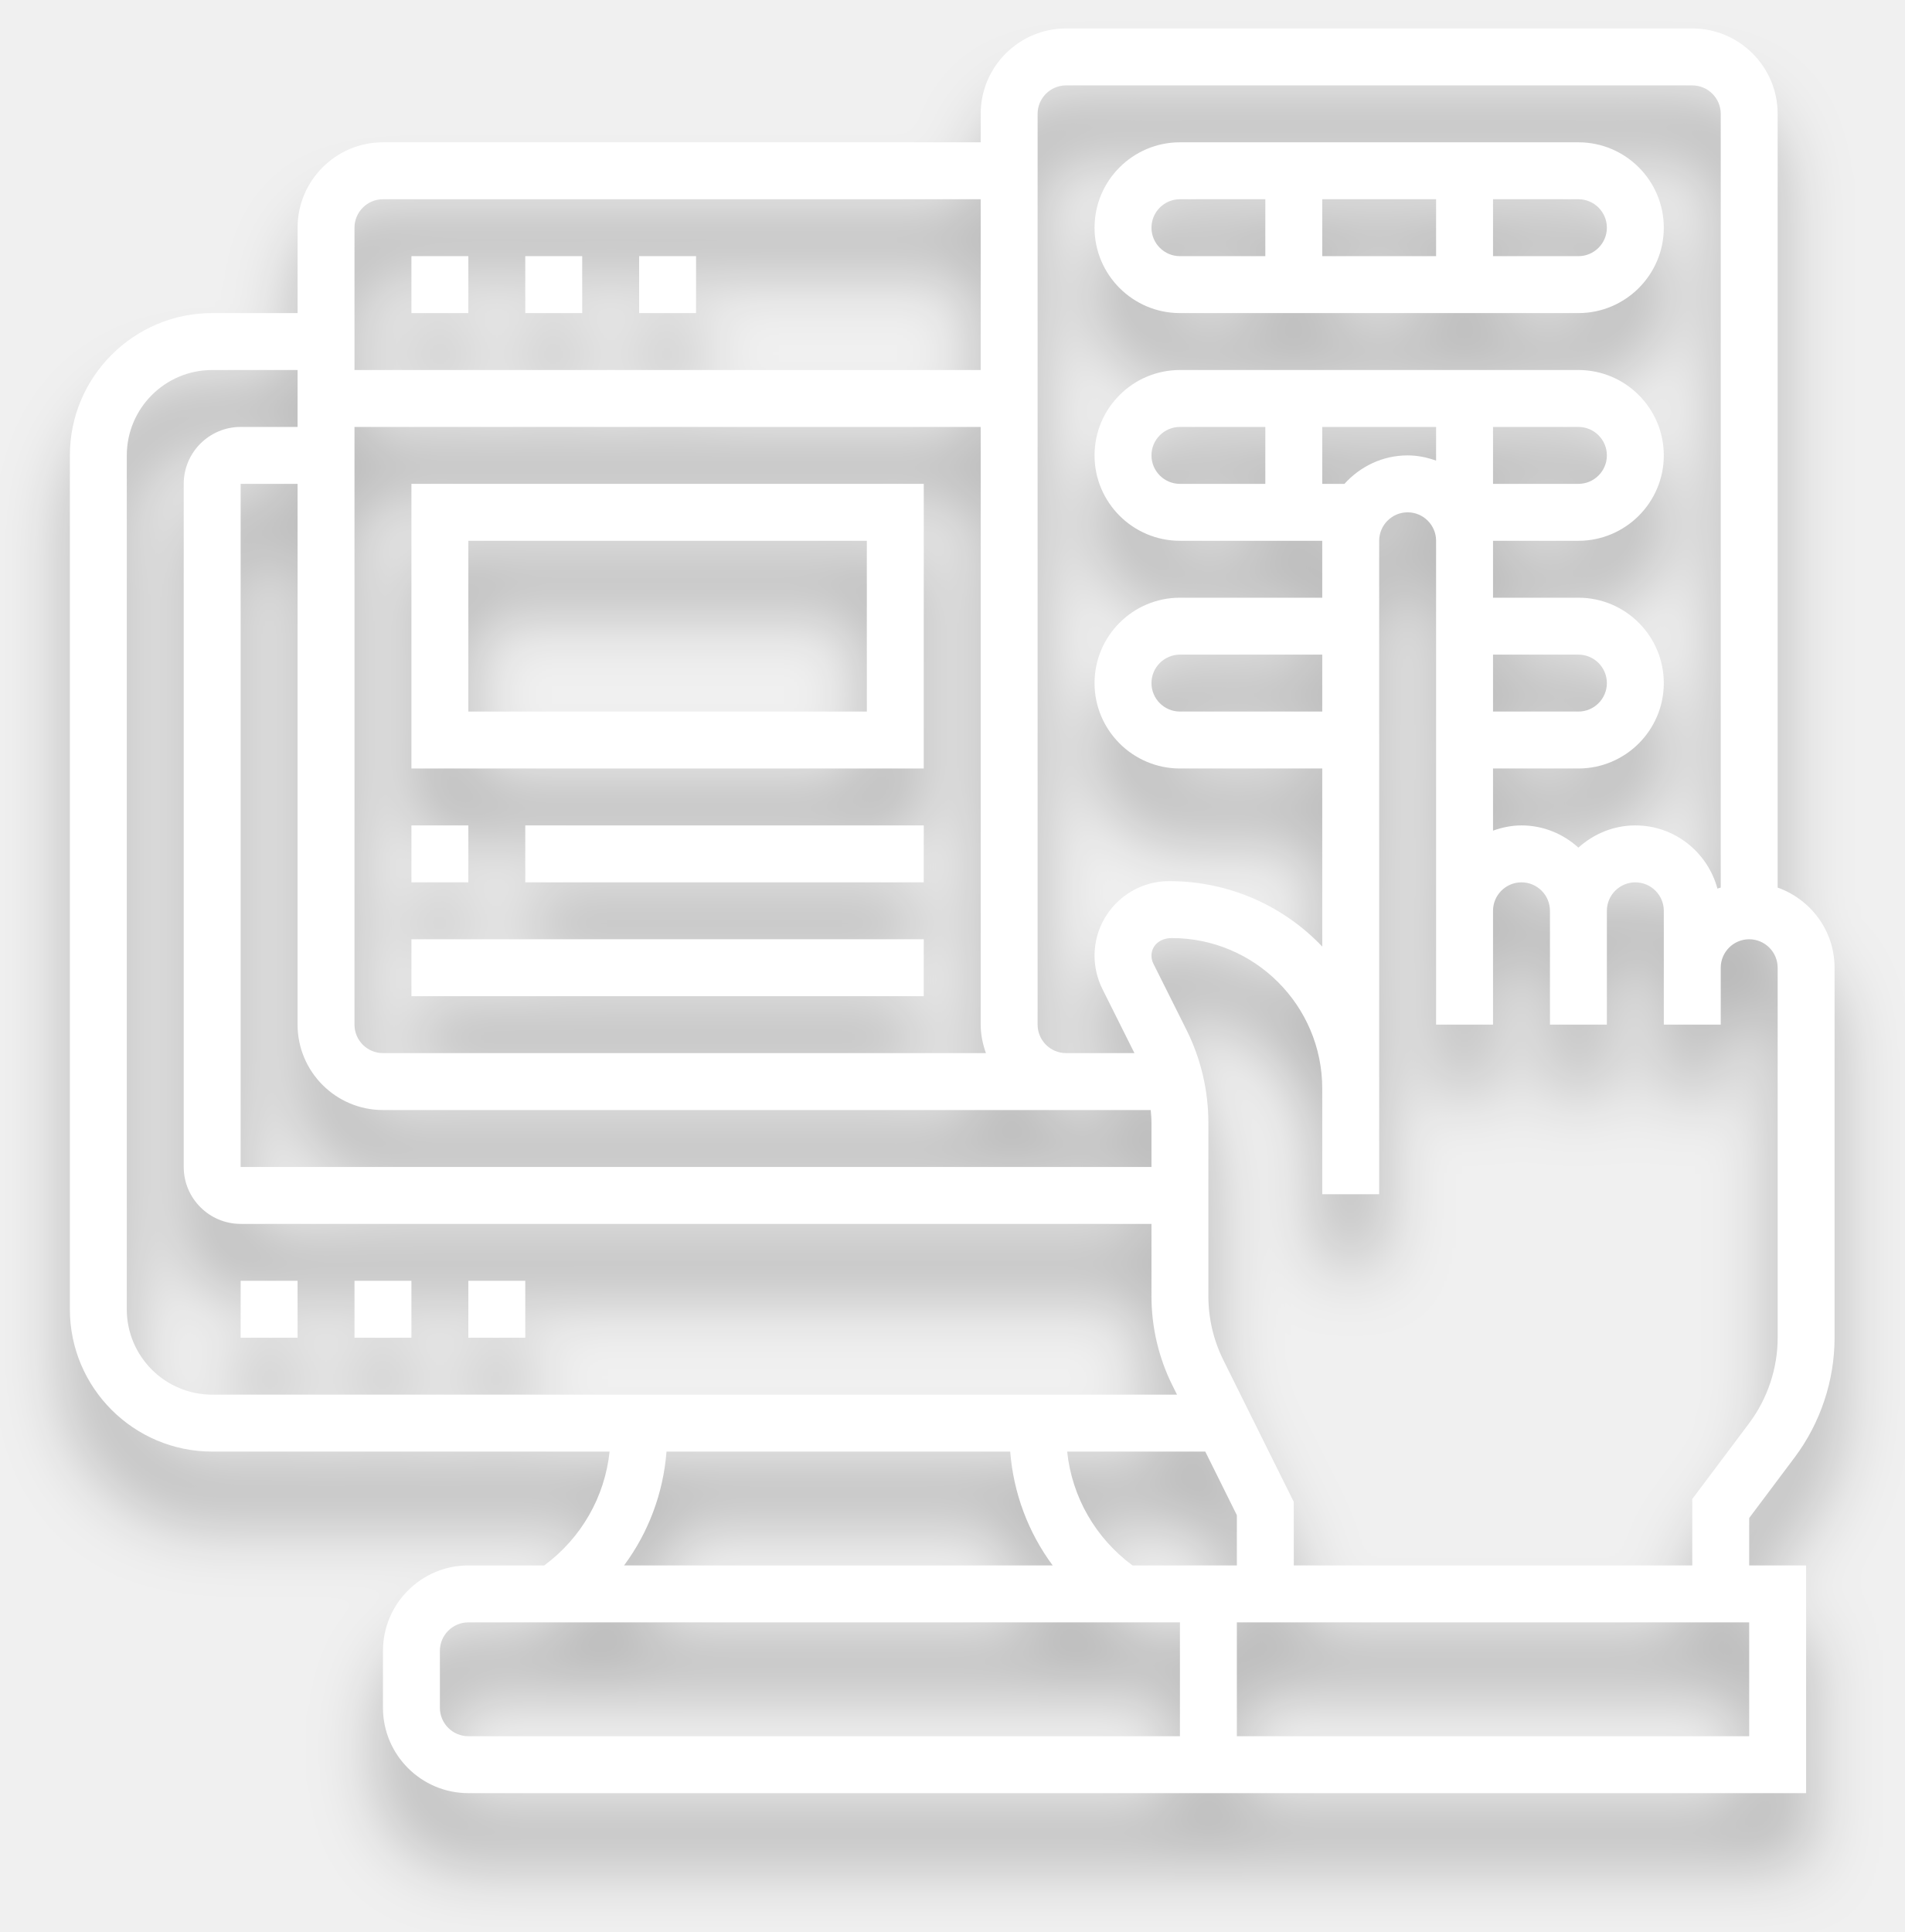
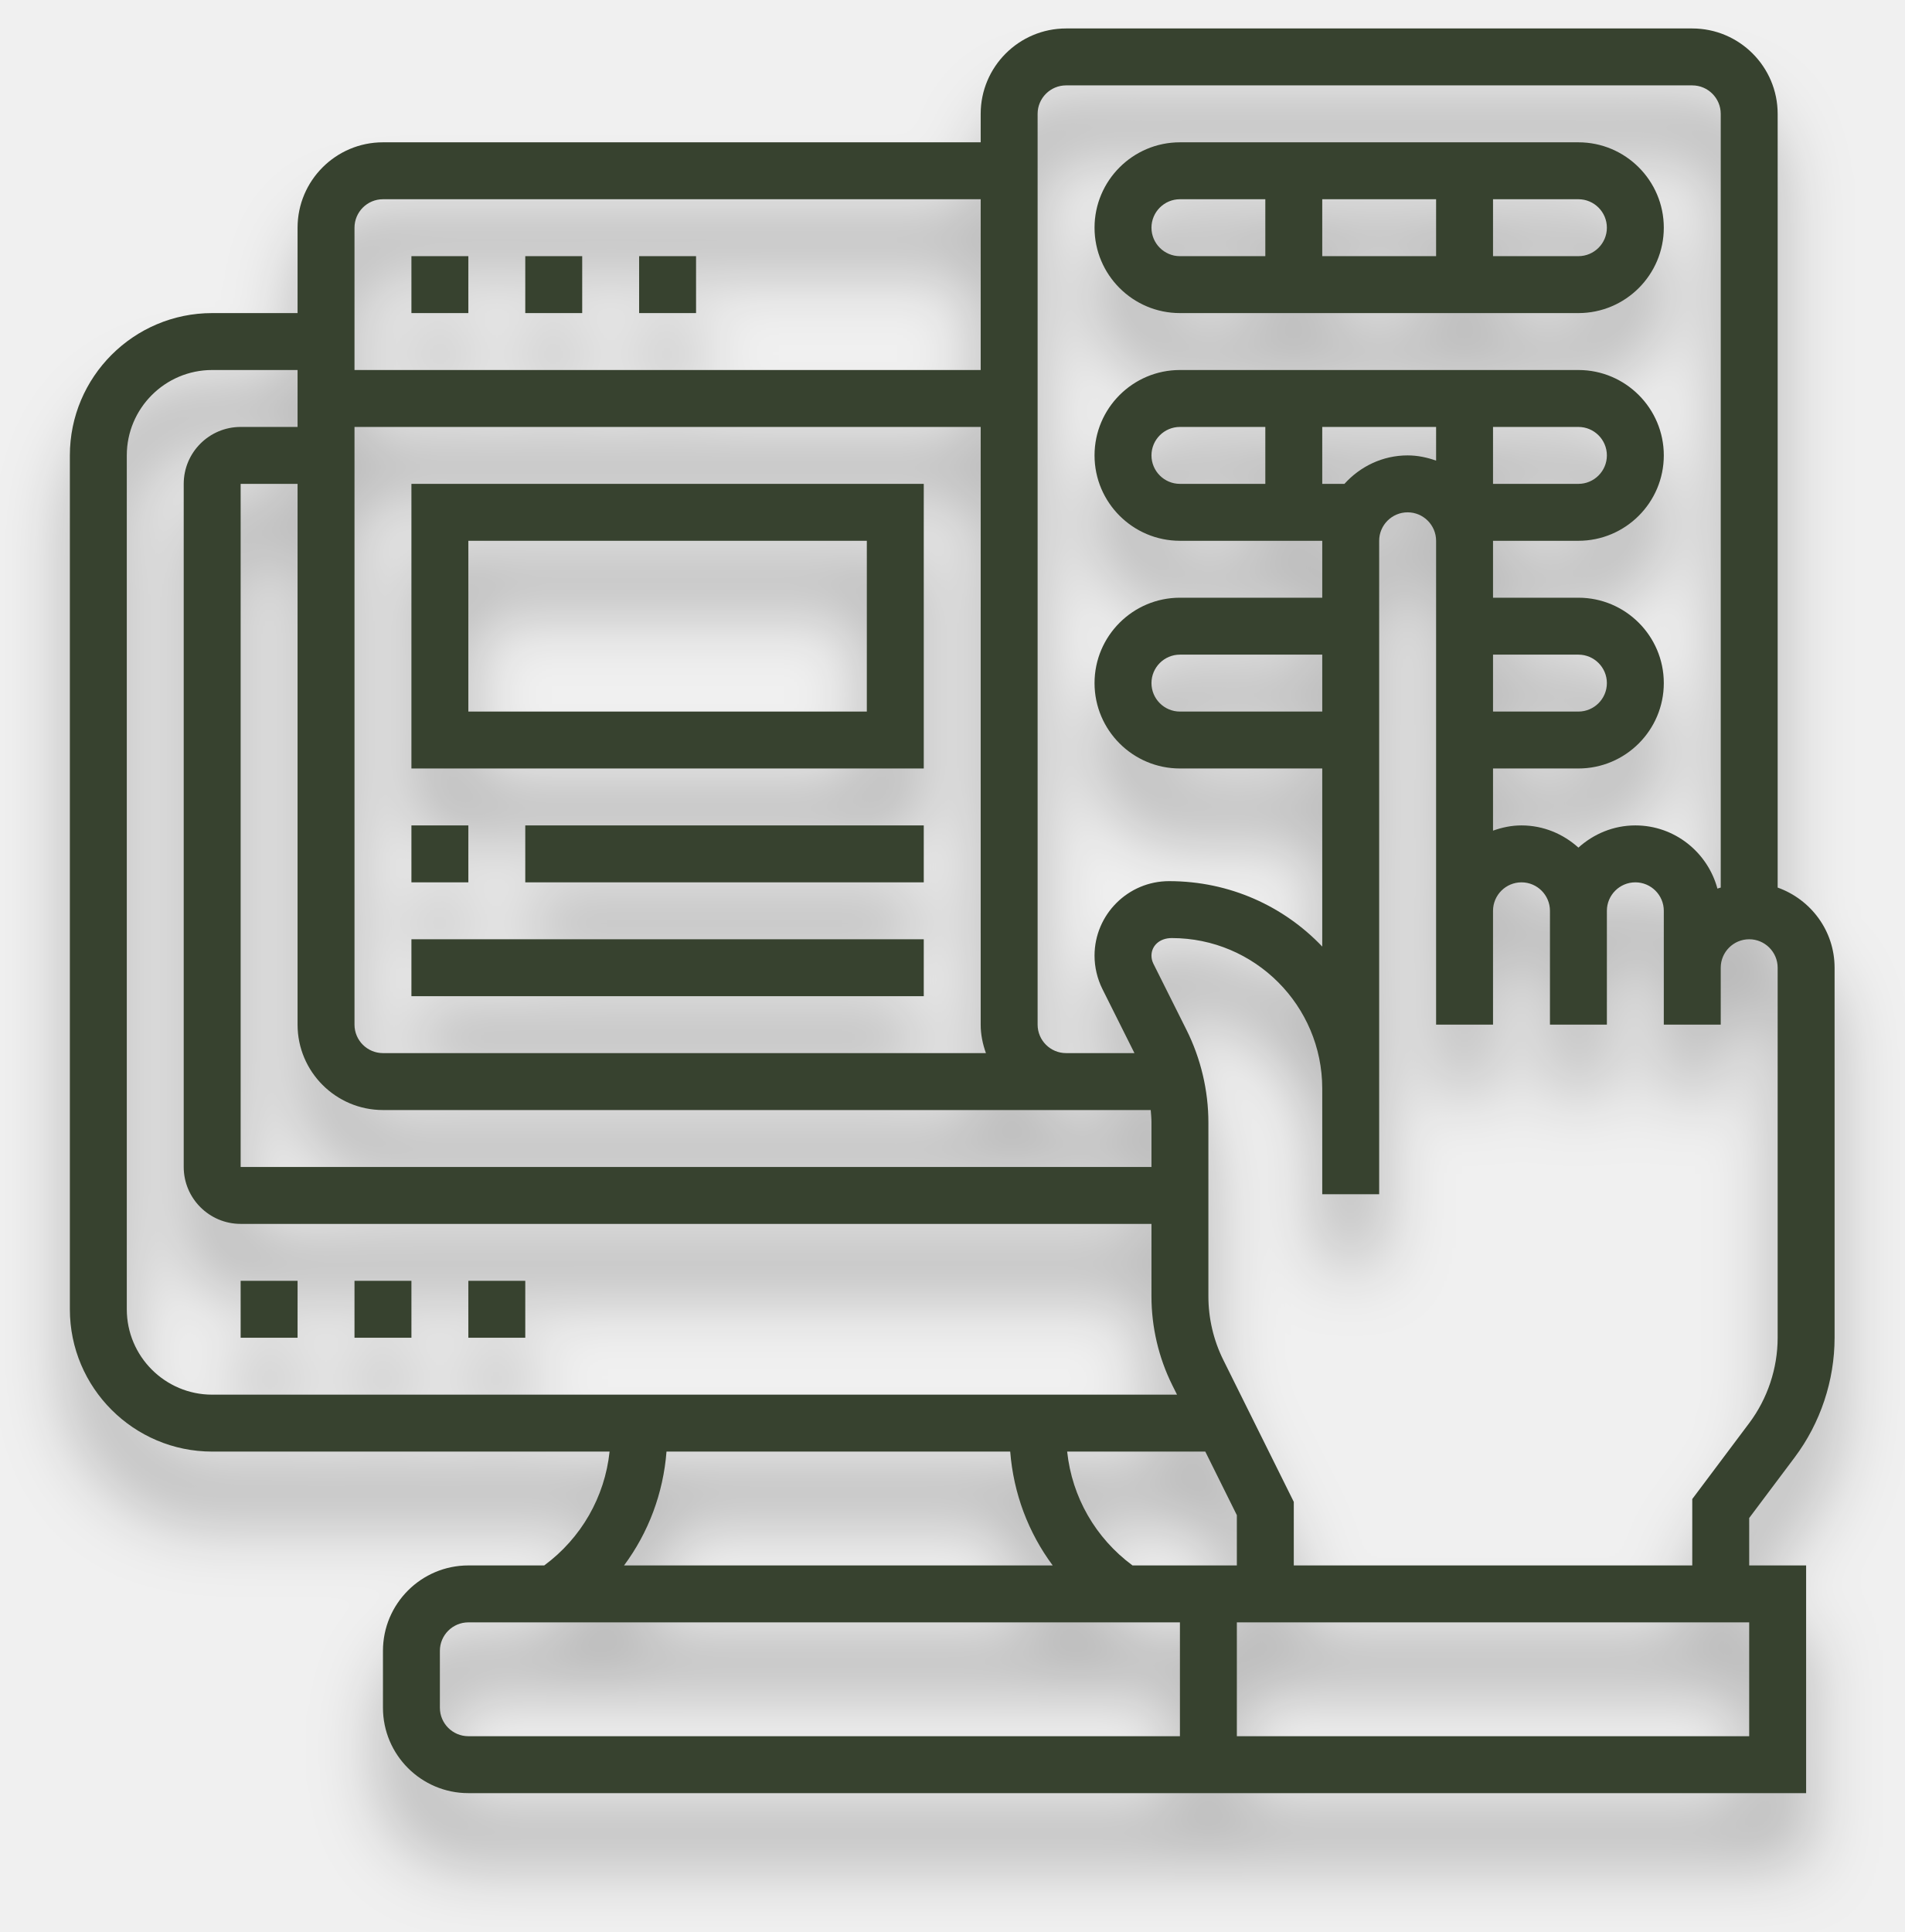
<svg xmlns="http://www.w3.org/2000/svg" width="276" height="280" viewBox="0 0 276 280" fill="none">
  <g filter="url(#filter0_d)">
-     <path d="M34.875 185.625H43.125V193.875H34.875V185.625Z" fill="white" />
-     <path d="M67.875 185.625H76.125V193.875H67.875V185.625Z" fill="white" />
-     <path d="M51.375 185.625H59.625V193.875H51.375V185.625Z" fill="white" />
-     <path d="M260.1 211.2C263.825 206.234 265.875 200.079 265.875 193.875V140.25C265.875 134.879 262.414 130.342 257.625 128.634V16.5C257.625 9.677 252.073 4.125 245.25 4.125H154.5C147.677 4.125 142.125 9.677 142.125 16.5V20.625H55.5C48.677 20.625 43.125 26.177 43.125 33V45.375H30.75C19.377 45.375 10.125 54.627 10.125 66V189.75C10.125 201.123 19.377 210.375 30.75 210.375H88.343C87.65 216.954 84.231 222.919 78.872 226.875H67.875C61.052 226.875 55.5 232.427 55.5 239.25V247.5C55.5 254.323 61.052 259.875 67.875 259.875H171H179.25H261.75V226.875H253.5V219.999L260.1 211.2ZM150.375 16.5C150.375 14.227 152.227 12.375 154.5 12.375H245.25C247.523 12.375 249.375 14.227 249.375 16.5V128.634C249.218 128.692 249.049 128.721 248.896 128.782C247.473 123.523 242.705 119.625 237 119.625C233.82 119.625 230.945 120.867 228.75 122.843C226.555 120.863 223.68 119.625 220.5 119.625C219.048 119.625 217.67 119.922 216.375 120.384V111.375H228.75C235.573 111.375 241.125 105.823 241.125 99C241.125 92.177 235.573 86.625 228.75 86.625H216.375V78.375H228.75C235.573 78.375 241.125 72.823 241.125 66C241.125 59.177 235.573 53.625 228.75 53.625H171C164.177 53.625 158.625 59.177 158.625 66C158.625 72.823 164.177 78.375 171 78.375H191.625V86.625H171C164.177 86.625 158.625 92.177 158.625 99C158.625 105.823 164.177 111.375 171 111.375H191.625V137.185C186.093 131.365 178.239 127.702 169.428 127.702C163.476 127.702 158.629 132.544 158.625 138.501C158.625 140.167 159.021 141.838 159.764 143.336L164.408 152.625H158.625H154.5C152.227 152.625 150.375 150.773 150.375 148.5V16.5ZM216.375 103.125V94.875H228.75C231.023 94.875 232.875 96.727 232.875 99C232.875 101.273 231.023 103.125 228.75 103.125H216.375ZM216.375 70.125V61.875H228.75C231.023 61.875 232.875 63.727 232.875 66C232.875 68.273 231.023 70.125 228.75 70.125H216.375ZM208.125 61.875V66.759C206.83 66.297 205.452 66 204 66C200.358 66 197.111 67.613 194.842 70.125H191.625V61.875H208.125ZM183.375 61.875V70.125H171C168.727 70.125 166.875 68.273 166.875 66C166.875 63.727 168.727 61.875 171 61.875H183.375ZM191.625 94.875V103.125H171C168.727 103.125 166.875 101.273 166.875 99C166.875 96.727 168.727 94.875 171 94.875H191.625ZM51.375 33C51.375 30.727 53.227 28.875 55.5 28.875H142.125V53.625H51.375V33ZM51.375 61.875H142.125V148.5C142.125 149.952 142.422 151.33 142.884 152.625H55.5C53.227 152.625 51.375 150.773 51.375 148.5V61.875ZM55.5 160.875H154.5H158.625H166.768C166.821 161.481 166.875 162.092 166.875 162.698V169.125H34.875V70.125H43.125V148.5C43.125 155.323 48.677 160.875 55.5 160.875ZM30.75 202.125C23.927 202.125 18.375 196.573 18.375 189.75V66C18.375 59.177 23.927 53.625 30.75 53.625H43.125V61.875H34.875C30.325 61.875 26.625 65.575 26.625 70.125V169.125C26.625 173.675 30.325 177.375 34.875 177.375H166.875V187.894C166.875 192.324 167.915 196.767 169.886 200.735L170.579 202.125H30.75ZM152.561 226.875H90.439C93.978 222.111 96.123 216.414 96.593 210.375H146.403C146.877 216.414 149.022 222.111 152.561 226.875ZM171 251.625H67.875C65.602 251.625 63.75 249.773 63.75 247.5V239.25C63.75 236.977 65.602 235.125 67.875 235.125H171V251.625ZM171 226.875H164.128C158.769 222.919 155.35 216.954 154.657 210.375H174.675L179.25 219.59V226.875H171ZM253.5 251.625H179.25V235.125H253.5V251.625ZM245.25 217.251V226.875H187.5V217.66L177.274 197.068C175.867 194.23 175.125 191.062 175.125 187.894V162.698C175.125 158.058 174.028 153.409 171.949 149.255L167.143 139.644C166.97 139.293 166.875 138.893 166.875 138.501C166.875 137.094 168.022 135.952 169.82 135.952C181.845 135.952 191.625 145.736 191.625 157.761V164.827V173.077H199.875V164.827V157.761V78.375C199.875 76.102 201.727 74.25 204 74.25C206.273 74.25 208.125 76.102 208.125 78.375V132V148.5H216.375V132C216.375 129.727 218.227 127.875 220.5 127.875C222.773 127.875 224.625 129.727 224.625 132V148.5H232.875V132C232.875 129.727 234.727 127.875 237 127.875C239.273 127.875 241.125 129.727 241.125 132V140.25V148.5H249.375V140.25C249.375 137.977 251.227 136.125 253.5 136.125C255.773 136.125 257.625 137.977 257.625 140.25V193.875C257.625 198.309 256.161 202.702 253.5 206.25L245.25 217.251Z" fill="white" />
-     <path d="M171 45.375H228.75C235.573 45.375 241.125 39.823 241.125 33C241.125 26.177 235.573 20.625 228.75 20.625H171C164.177 20.625 158.625 26.177 158.625 33C158.625 39.823 164.177 45.375 171 45.375ZM216.375 28.875H228.75C231.023 28.875 232.875 30.727 232.875 33C232.875 35.273 231.023 37.125 228.75 37.125H216.375V28.875ZM191.625 28.875H208.125V37.125H191.625V28.875ZM171 28.875H183.375V37.125H171C168.727 37.125 166.875 35.273 166.875 33C166.875 30.727 168.727 28.875 171 28.875Z" fill="white" />
-     <path d="M76.125 37.125H84.375V45.375H76.125V37.125Z" fill="white" />
-     <path d="M92.625 37.125H100.875V45.375H92.625V37.125Z" fill="white" />
-     <path d="M59.625 37.125H67.875V45.375H59.625V37.125Z" fill="white" />
-     <path d="M133.875 70.125H59.625V111.375H133.875V70.125ZM125.625 103.125H67.875V78.375H125.625V103.125Z" fill="white" />
-     <path d="M59.625 119.625H67.875V127.875H59.625V119.625Z" fill="white" />
-     <path d="M76.125 119.625H133.875V127.875H76.125V119.625Z" fill="white" />
-     <path d="M59.625 136.125H133.875V144.375H59.625V136.125Z" fill="white" />
+     <path d="M34.875 185.625H43.125V193.875H34.875V185.625Z" fill="#37422f" />
+     <path d="M67.875 185.625H76.125V193.875H67.875V185.625Z" fill="#37422f" />
+     <path d="M51.375 185.625H59.625V193.875H51.375V185.625Z" fill="#37422f" />
+     <path d="M260.1 211.2C263.825 206.234 265.875 200.079 265.875 193.875V140.25C265.875 134.879 262.414 130.342 257.625 128.634V16.5C257.625 9.677 252.073 4.125 245.25 4.125H154.5C147.677 4.125 142.125 9.677 142.125 16.5V20.625H55.5C48.677 20.625 43.125 26.177 43.125 33V45.375H30.75C19.377 45.375 10.125 54.627 10.125 66V189.75C10.125 201.123 19.377 210.375 30.75 210.375H88.343C87.65 216.954 84.231 222.919 78.872 226.875H67.875C61.052 226.875 55.5 232.427 55.5 239.25V247.5C55.5 254.323 61.052 259.875 67.875 259.875H171H179.25H261.75V226.875H253.5V219.999L260.1 211.2ZM150.375 16.5C150.375 14.227 152.227 12.375 154.5 12.375H245.25C247.523 12.375 249.375 14.227 249.375 16.5V128.634C249.218 128.692 249.049 128.721 248.896 128.782C247.473 123.523 242.705 119.625 237 119.625C233.82 119.625 230.945 120.867 228.75 122.843C226.555 120.863 223.68 119.625 220.5 119.625C219.048 119.625 217.67 119.922 216.375 120.384V111.375H228.75C235.573 111.375 241.125 105.823 241.125 99C241.125 92.177 235.573 86.625 228.75 86.625H216.375V78.375H228.75C235.573 78.375 241.125 72.823 241.125 66C241.125 59.177 235.573 53.625 228.75 53.625H171C164.177 53.625 158.625 59.177 158.625 66C158.625 72.823 164.177 78.375 171 78.375H191.625V86.625H171C164.177 86.625 158.625 92.177 158.625 99C158.625 105.823 164.177 111.375 171 111.375H191.625V137.185C186.093 131.365 178.239 127.702 169.428 127.702C163.476 127.702 158.629 132.544 158.625 138.501C158.625 140.167 159.021 141.838 159.764 143.336L164.408 152.625H158.625H154.5C152.227 152.625 150.375 150.773 150.375 148.5V16.5ZM216.375 103.125V94.875H228.75C231.023 94.875 232.875 96.727 232.875 99C232.875 101.273 231.023 103.125 228.75 103.125H216.375ZM216.375 70.125V61.875H228.75C231.023 61.875 232.875 63.727 232.875 66C232.875 68.273 231.023 70.125 228.75 70.125H216.375ZM208.125 61.875V66.759C206.83 66.297 205.452 66 204 66C200.358 66 197.111 67.613 194.842 70.125H191.625V61.875H208.125ZM183.375 61.875V70.125H171C168.727 70.125 166.875 68.273 166.875 66C166.875 63.727 168.727 61.875 171 61.875H183.375ZM191.625 94.875V103.125H171C168.727 103.125 166.875 101.273 166.875 99C166.875 96.727 168.727 94.875 171 94.875H191.625ZM51.375 33C51.375 30.727 53.227 28.875 55.5 28.875H142.125V53.625H51.375V33ZM51.375 61.875H142.125V148.5C142.125 149.952 142.422 151.33 142.884 152.625H55.5C53.227 152.625 51.375 150.773 51.375 148.5V61.875ZM55.5 160.875H154.5H158.625H166.768C166.821 161.481 166.875 162.092 166.875 162.698V169.125H34.875V70.125H43.125V148.5C43.125 155.323 48.677 160.875 55.5 160.875ZM30.75 202.125C23.927 202.125 18.375 196.573 18.375 189.75V66C18.375 59.177 23.927 53.625 30.75 53.625H43.125V61.875H34.875C30.325 61.875 26.625 65.575 26.625 70.125V169.125C26.625 173.675 30.325 177.375 34.875 177.375H166.875V187.894C166.875 192.324 167.915 196.767 169.886 200.735L170.579 202.125H30.75ZM152.561 226.875H90.439C93.978 222.111 96.123 216.414 96.593 210.375H146.403C146.877 216.414 149.022 222.111 152.561 226.875ZM171 251.625H67.875C65.602 251.625 63.75 249.773 63.75 247.5V239.25C63.75 236.977 65.602 235.125 67.875 235.125H171V251.625ZM171 226.875H164.128C158.769 222.919 155.35 216.954 154.657 210.375H174.675L179.25 219.59V226.875H171ZM253.5 251.625H179.25V235.125H253.5V251.625ZM245.25 217.251V226.875H187.5V217.66L177.274 197.068C175.867 194.23 175.125 191.062 175.125 187.894V162.698C175.125 158.058 174.028 153.409 171.949 149.255L167.143 139.644C166.97 139.293 166.875 138.893 166.875 138.501C166.875 137.094 168.022 135.952 169.82 135.952C181.845 135.952 191.625 145.736 191.625 157.761V164.827V173.077H199.875V164.827V157.761V78.375C199.875 76.102 201.727 74.25 204 74.25C206.273 74.25 208.125 76.102 208.125 78.375V132V148.5H216.375V132C216.375 129.727 218.227 127.875 220.5 127.875C222.773 127.875 224.625 129.727 224.625 132V148.5H232.875V132C232.875 129.727 234.727 127.875 237 127.875C239.273 127.875 241.125 129.727 241.125 132V140.25V148.5H249.375V140.25C249.375 137.977 251.227 136.125 253.5 136.125C255.773 136.125 257.625 137.977 257.625 140.25V193.875C257.625 198.309 256.161 202.702 253.5 206.25L245.25 217.251Z" fill="#37422f" />
+     <path d="M171 45.375H228.75C235.573 45.375 241.125 39.823 241.125 33C241.125 26.177 235.573 20.625 228.75 20.625H171C164.177 20.625 158.625 26.177 158.625 33C158.625 39.823 164.177 45.375 171 45.375ZM216.375 28.875H228.75C231.023 28.875 232.875 30.727 232.875 33C232.875 35.273 231.023 37.125 228.75 37.125H216.375V28.875ZM191.625 28.875H208.125V37.125H191.625V28.875ZM171 28.875H183.375V37.125H171C168.727 37.125 166.875 35.273 166.875 33C166.875 30.727 168.727 28.875 171 28.875Z" fill="#37422f" />
+     <path d="M76.125 37.125H84.375V45.375H76.125V37.125Z" fill="#37422f" />
+     <path d="M92.625 37.125H100.875V45.375H92.625V37.125Z" fill="#37422f" />
+     <path d="M59.625 37.125H67.875V45.375H59.625V37.125Z" fill="#37422f" />
+     <path d="M133.875 70.125H59.625V111.375H133.875V70.125ZM125.625 103.125H67.875V78.375H125.625V103.125Z" fill="#37422f" />
+     <path d="M59.625 119.625H67.875V127.875H59.625V119.625Z" fill="#37422f" />
+     <path d="M76.125 119.625H133.875V127.875H76.125V119.625Z" fill="#37422f" />
+     <path d="M59.625 136.125H133.875V144.375H59.625V136.125Z" fill="#37422f" />
  </g>
  <defs>
    <filter id="filter0_d" x="-4" y="0" width="284" height="284" filterUnits="userSpaceOnUse" color-interpolation-filters="sRGB">
      <feFlood flood-opacity="0" result="BackgroundImageFix" />
      <feColorMatrix in="SourceAlpha" type="matrix" values="0 0 0 0 0 0 0 0 0 0 0 0 0 0 0 0 0 0 127 0" />
      <feOffset dy="10" />
      <feGaussianBlur stdDeviation="5" />
      <feColorMatrix type="matrix" values="0 0 0 0 0 0 0 0 0 0 0 0 0 0 0 0 0 0 0.25 0" />
      <feBlend mode="normal" in2="BackgroundImageFix" result="effect1_dropShadow" />
      <feBlend mode="normal" in="SourceGraphic" in2="effect1_dropShadow" result="shape" />
    </filter>
  </defs>
</svg>
